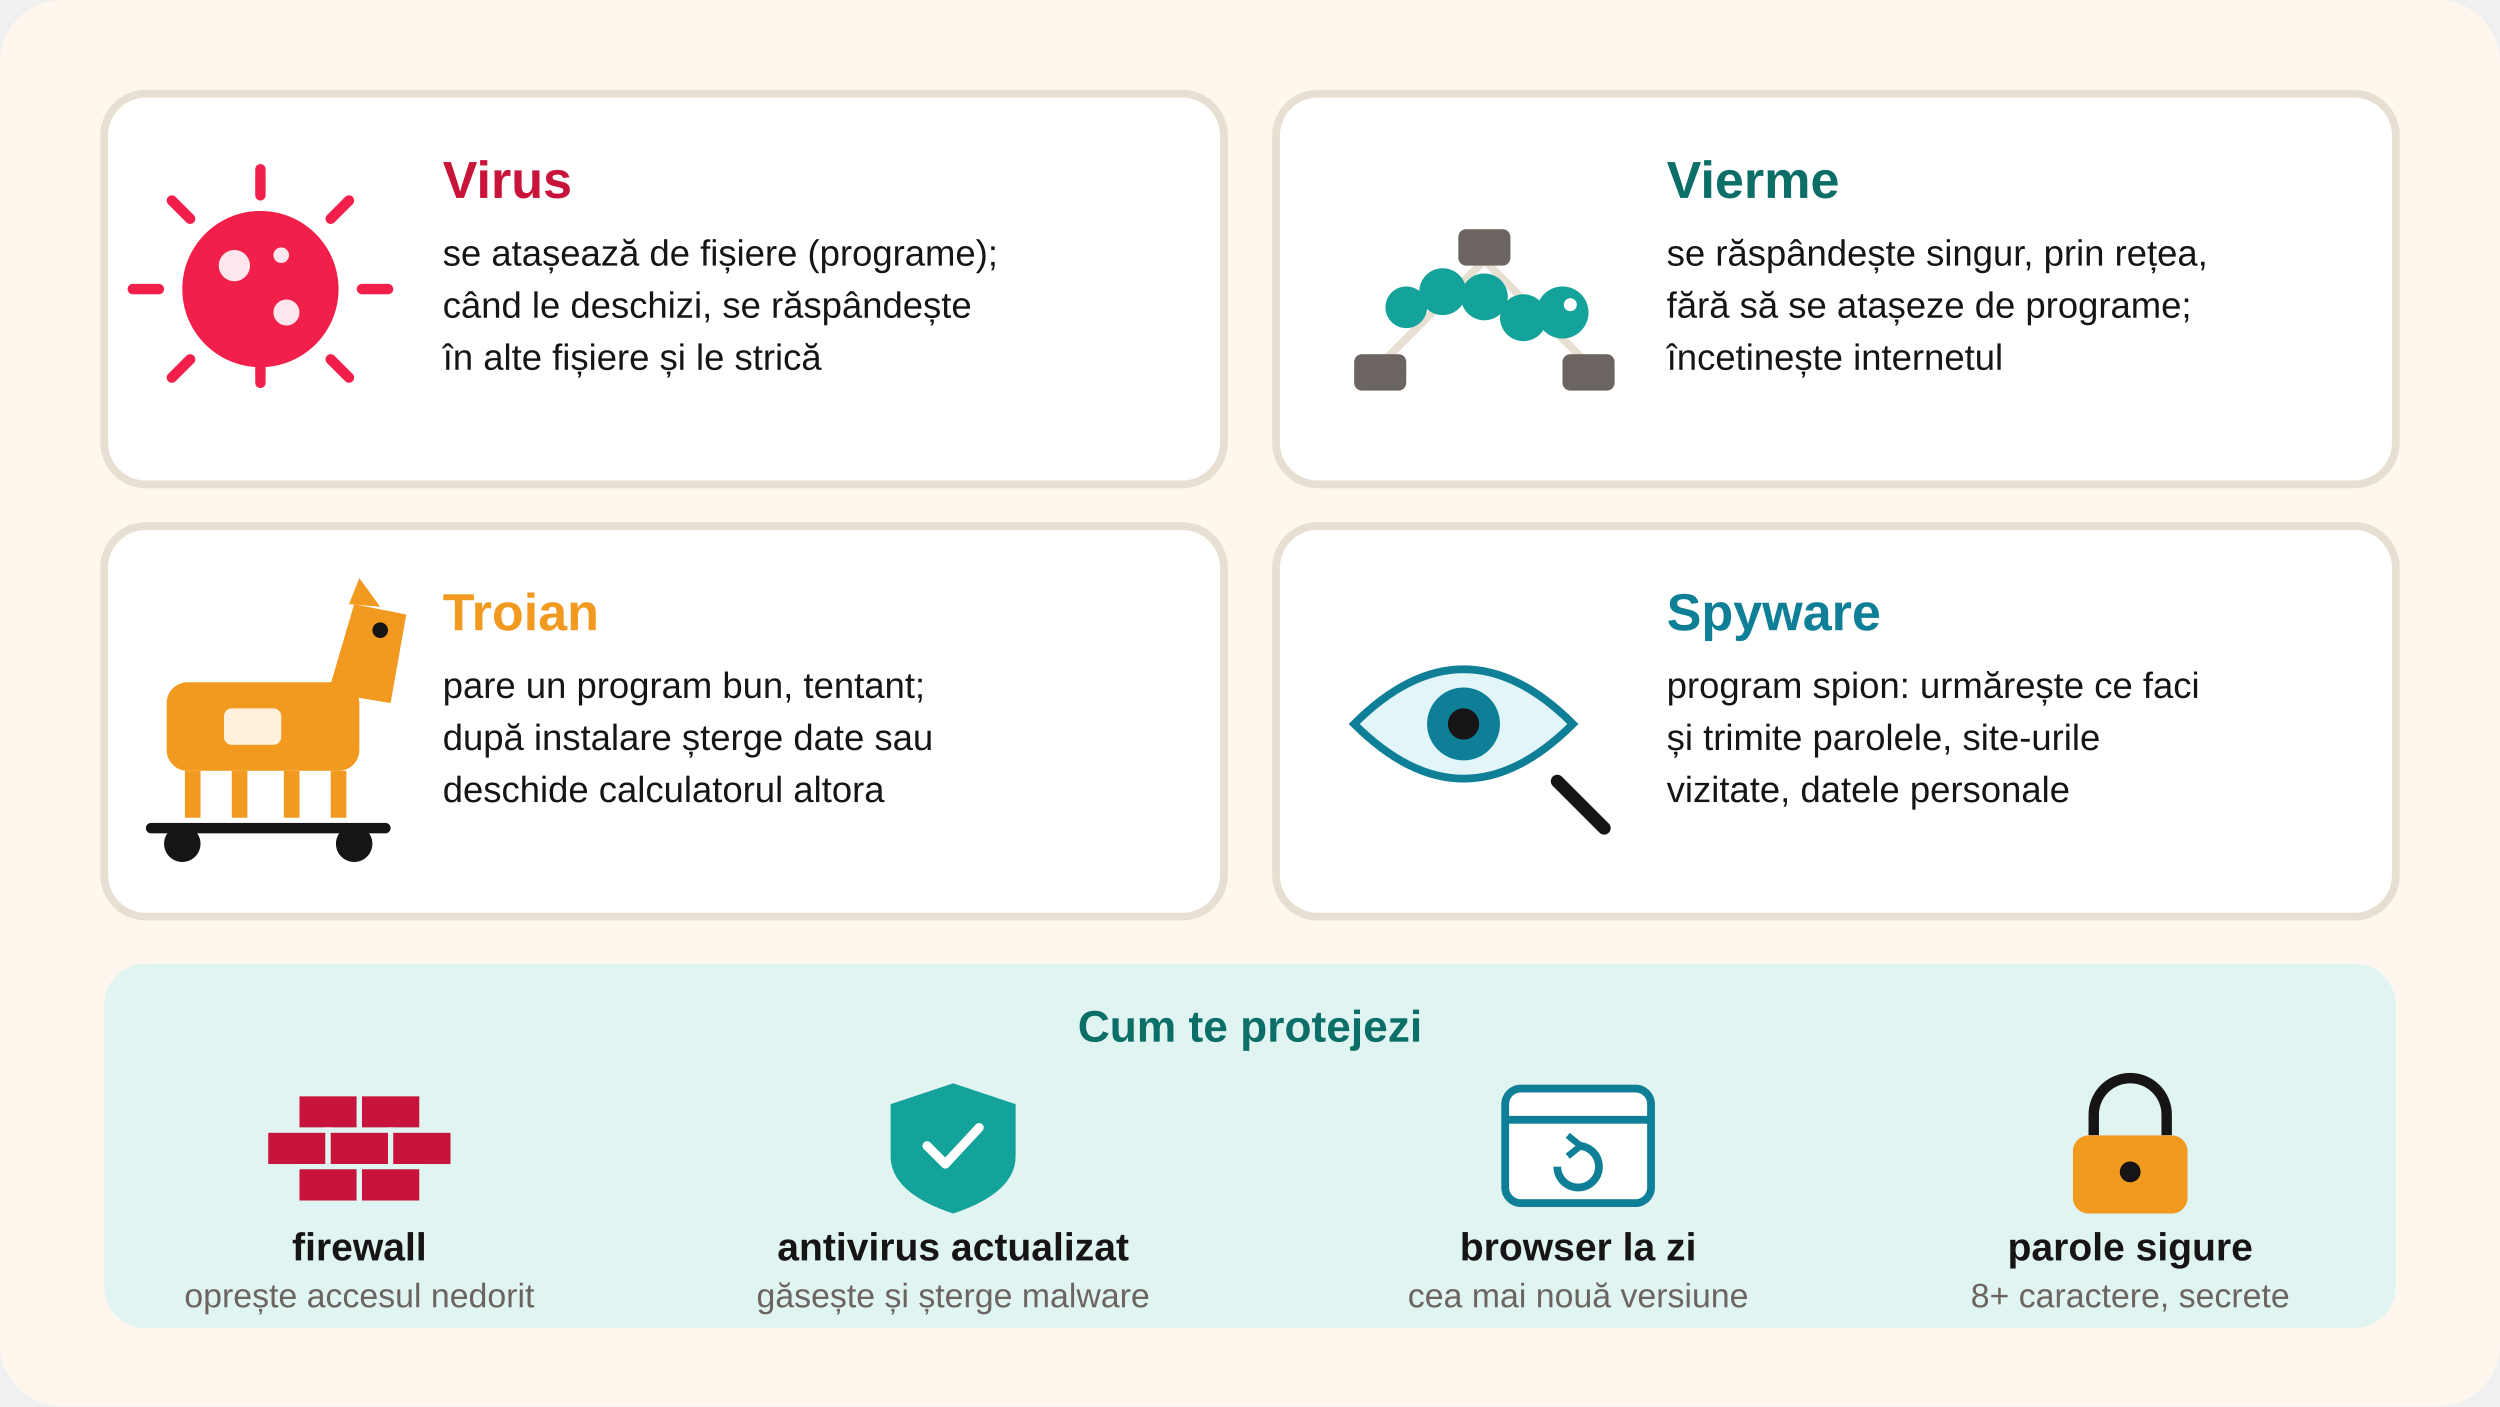
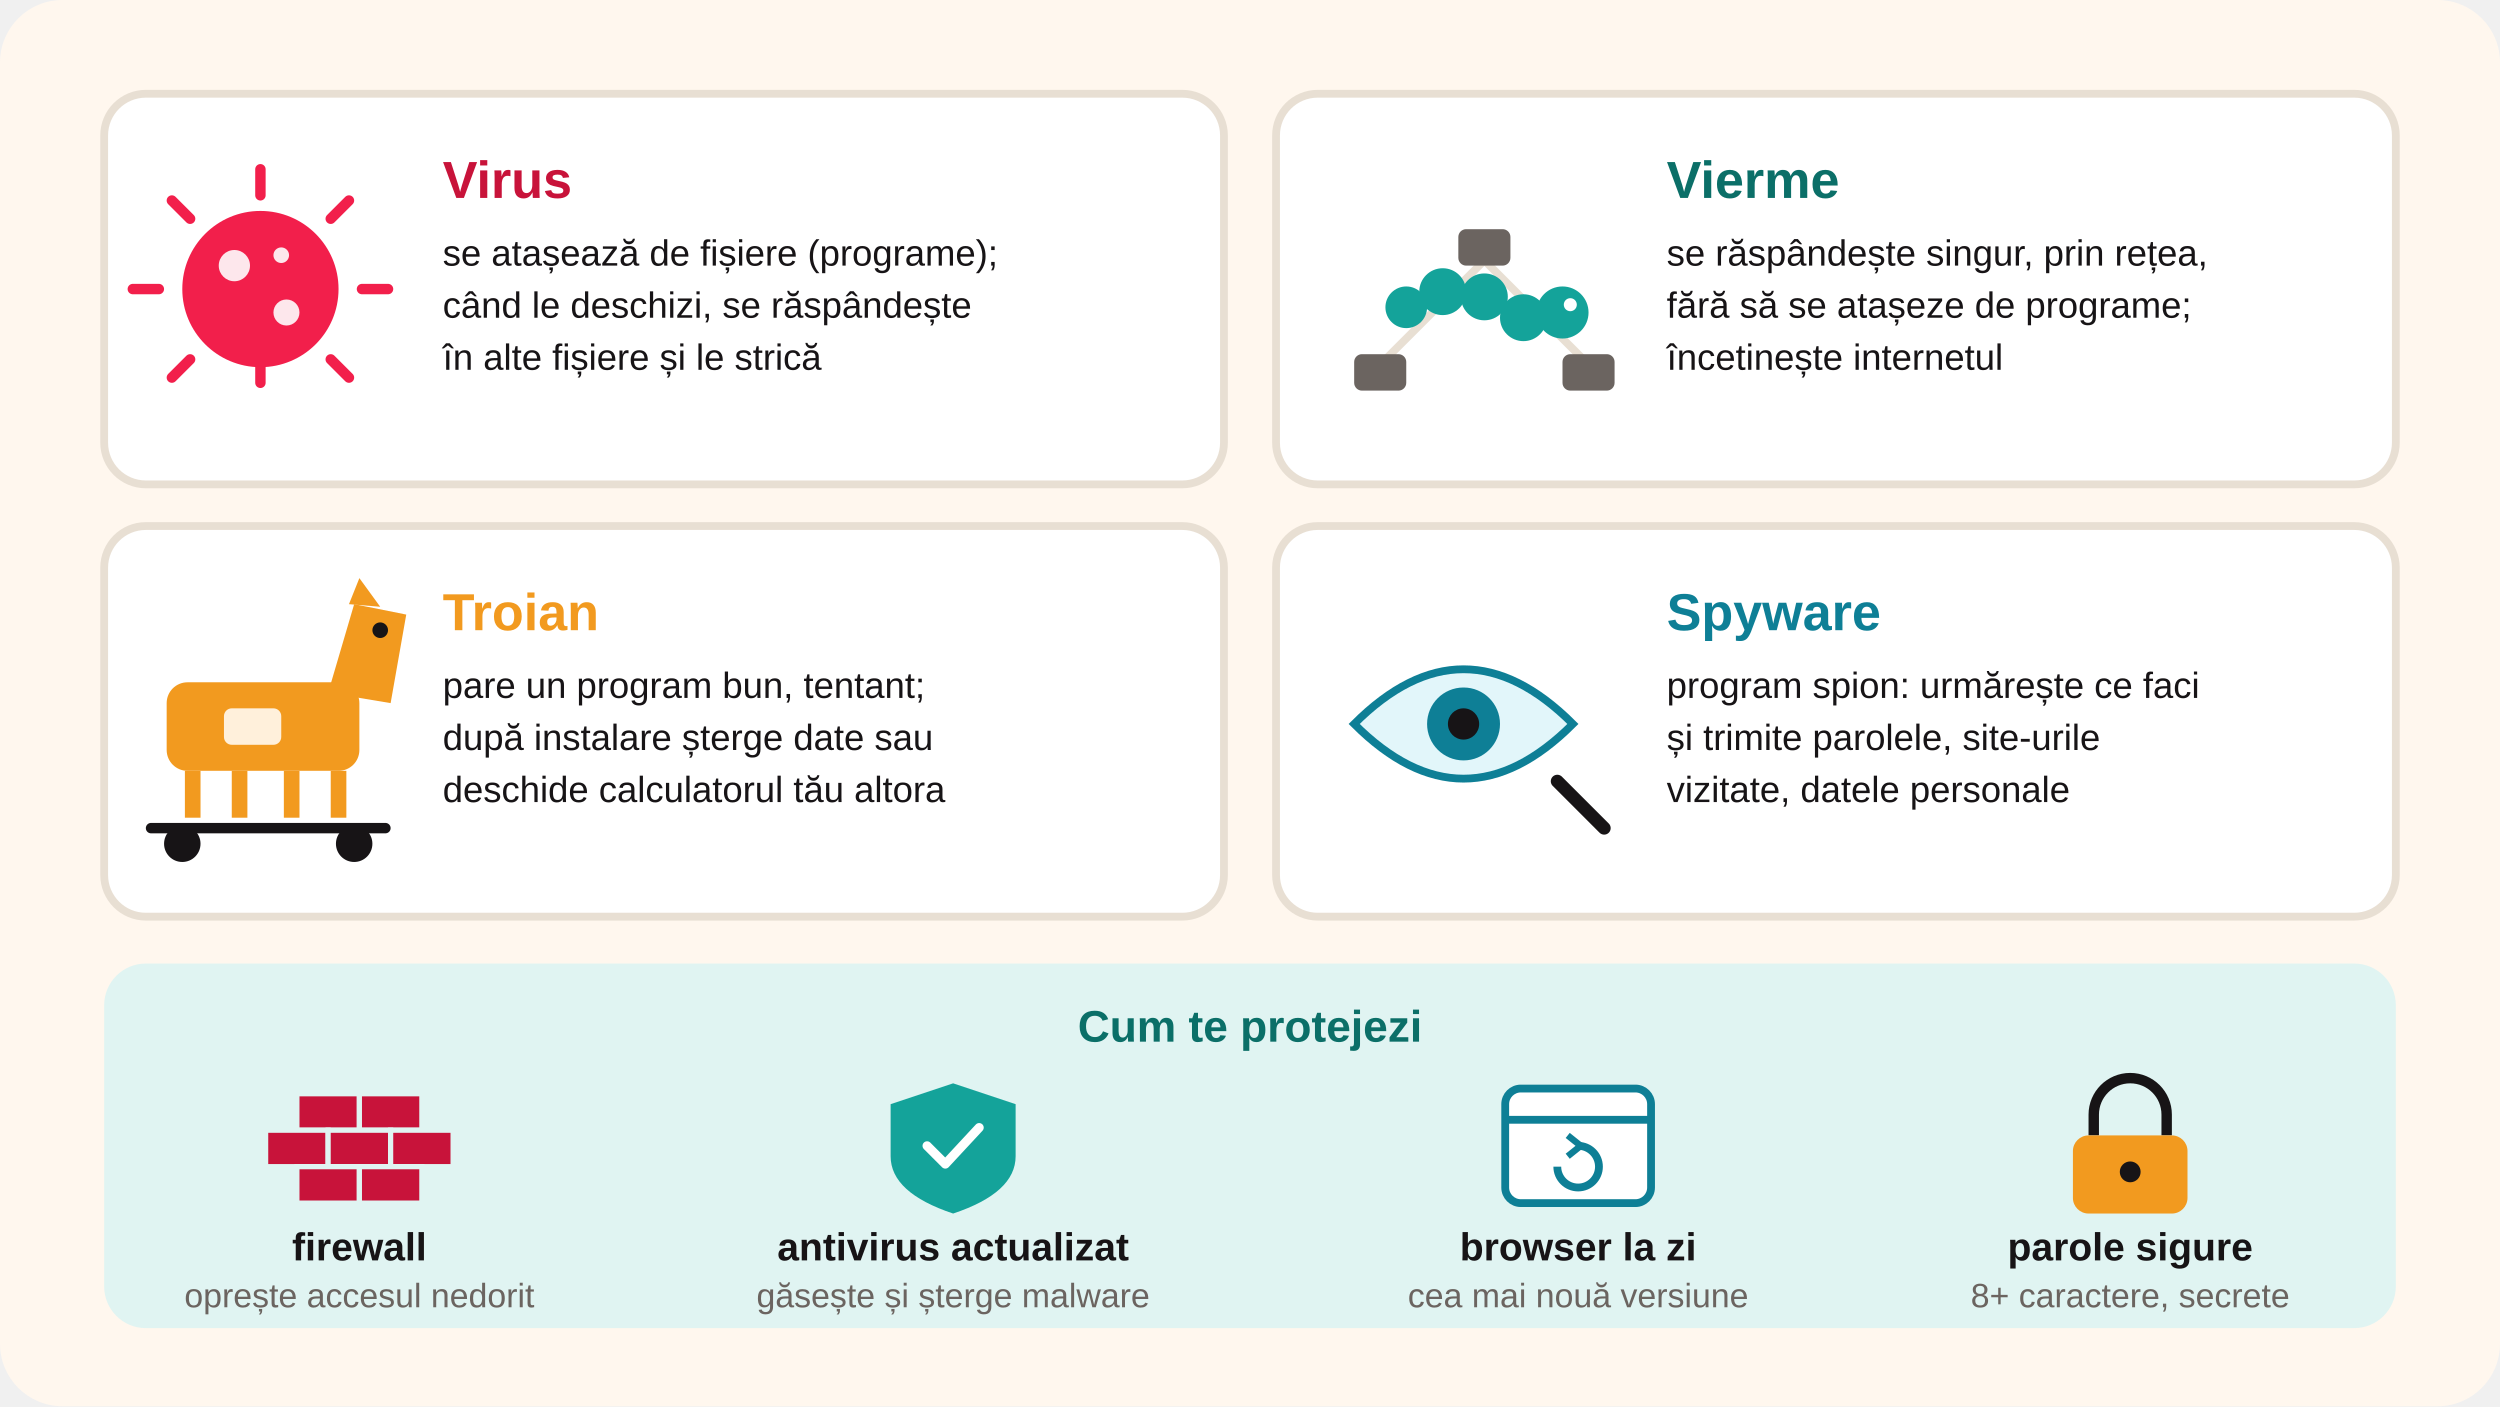
<svg xmlns="http://www.w3.org/2000/svg" viewBox="0 0 960 540" role="img" aria-labelledby="t">
  <rect width="960" height="540" rx="24" fill="#FFF7EE" />
  <g font-family="Montserrat, Arial, sans-serif" fill="#171416">
    <g fill="#FFFFFF" stroke="#E8DFD3" stroke-width="3">
      <rect x="40" y="36" width="430" height="150" rx="16" />
      <rect x="490" y="36" width="430" height="150" rx="16" />
      <rect x="40" y="202" width="430" height="150" rx="16" />
      <rect x="490" y="202" width="430" height="150" rx="16" />
    </g>
    <g stroke="#F21F4B" stroke-width="4" stroke-linecap="round">
      <path d="M100 75V65M100 147V137M61 111H51M149 111H139M73 84l-7-7M134 145l-7-7M73 138l-7 7M134 77l-7 7" />
    </g>
    <circle cx="100" cy="111" r="30" fill="#F21F4B" />
    <circle cx="90" cy="102" r="6" fill="#FDE7EC" />
    <circle cx="110" cy="120" r="5" fill="#FDE7EC" />
    <circle cx="108" cy="98" r="3" fill="#FDE7EC" />
    <text x="170" y="76" font-size="20" font-weight="800" fill="#C8133A">Virus</text>
    <text x="170" y="102" font-size="14">se atașează de fișiere (programe);</text>
    <text x="170" y="122" font-size="14">când le deschizi, se răspândește</text>
    <text x="170" y="142" font-size="14">în alte fișiere și le strică</text>
    <path d="M530 140L570 100L610 140" fill="none" stroke="#E8DFD3" stroke-width="3" />
    <rect x="520" y="136" width="20" height="14" rx="3" fill="#6B6460" />
    <rect x="560" y="88" width="20" height="14" rx="3" fill="#6B6460" />
    <rect x="600" y="136" width="20" height="14" rx="3" fill="#6B6460" />
    <g fill="#14A39A">
      <circle cx="540" cy="118" r="8" />
      <circle cx="554" cy="112" r="9" />
      <circle cx="570" cy="114" r="9" />
      <circle cx="585" cy="122" r="9" />
      <circle cx="600" cy="120" r="10" />
    </g>
    <circle cx="603" cy="117" r="2.5" fill="#FFFFFF" />
    <text x="640" y="76" font-size="20" font-weight="800" fill="#0B6F68">Vierme</text>
    <text x="640" y="102" font-size="14">se răspândește singur, prin rețea,</text>
    <text x="640" y="122" font-size="14">fără să se atașeze de programe;</text>
    <text x="640" y="142" font-size="14">încetinește internetul</text>
    <rect x="64" y="262" width="74" height="34" rx="8" fill="#F29A1F" />
    <path d="M126 266L136 232L156 236L150 270Z" fill="#F29A1F" />
    <path d="M134 232l4-10 8 11" fill="#F29A1F" />
    <circle cx="146" cy="242" r="3" fill="#171416" />
    <path d="M74 296v18M92 296v18M112 296v18M130 296v18" stroke="#F29A1F" stroke-width="6" />
    <path d="M58 318H148" stroke="#171416" stroke-width="4" stroke-linecap="round" />
    <circle cx="70" cy="324" r="7" fill="#171416" />
    <circle cx="136" cy="324" r="7" fill="#171416" />
    <rect x="86" y="272" width="22" height="14" rx="3" fill="#FFF0DB" />
    <text x="170" y="242" font-size="20" font-weight="800" fill="#F29A1F">Troian</text>
    <text x="170" y="268" font-size="14">pare un program bun, tentant;</text>
    <text x="170" y="288" font-size="14">după instalare șterge date sau</text>
-     <text x="170" y="308" font-size="14">deschide calculatorul altora</text>
+     <text x="170" y="308" font-size="14">deschide calculatorul tău altora</text>
    <path d="M520 278Q562 236 604 278Q562 320 520 278Z" fill="#E2F6FA" stroke="#0E7F96" stroke-width="3" />
    <circle cx="562" cy="278" r="14" fill="#0E7F96" />
    <circle cx="562" cy="278" r="6" fill="#171416" />
    <path d="M598 300l18 18" stroke="#171416" stroke-width="5" stroke-linecap="round" />
    <text x="640" y="242" font-size="20" font-weight="800" fill="#0E7F96">Spyware</text>
    <text x="640" y="268" font-size="14">program spion: urmărește ce faci</text>
    <text x="640" y="288" font-size="14">și trimite parolele, site-urile</text>
    <text x="640" y="308" font-size="14">vizitate, datele personale</text>
    <rect x="40" y="370" width="880" height="140" rx="16" fill="#E0F4F2" />
    <text x="480" y="400" text-anchor="middle" font-size="17" font-weight="800" fill="#0B6F68">Cum te protejezi</text>
    <g transform="translate(34 0)">
      <g fill="#C8133A" stroke="#E0F4F2" stroke-width="2">
        <rect x="80" y="420" width="24" height="14" />
        <rect x="104" y="420" width="24" height="14" />
        <rect x="68" y="434" width="24" height="14" />
        <rect x="92" y="434" width="24" height="14" />
        <rect x="116" y="434" width="24" height="14" />
        <rect x="80" y="448" width="24" height="14" />
        <rect x="104" y="448" width="24" height="14" />
      </g>
      <text x="104" y="484" text-anchor="middle" font-size="15" font-weight="800">firewall</text>
      <text x="104" y="502" text-anchor="middle" font-size="13" fill="#6B6460">oprește accesul nedorit</text>
    </g>
    <g transform="translate(36 0)">
      <path d="M330 416L354 424V444Q354 458 330 466Q306 458 306 444V424Z" fill="#14A39A" />
      <path d="M320 440l7 7 13-14" fill="none" stroke="#FFFFFF" stroke-width="3.5" stroke-linecap="round" stroke-linejoin="round" />
      <text x="330" y="484" text-anchor="middle" font-size="15" font-weight="800">antivirus actualizat</text>
      <text x="330" y="502" text-anchor="middle" font-size="13" fill="#6B6460">găsește și șterge malware</text>
    </g>
    <g transform="translate(-28 0)">
      <rect x="606" y="418" width="56" height="44" rx="6" fill="#FFFFFF" stroke="#0E7F96" stroke-width="3" />
      <path d="M606 430H662" stroke="#0E7F96" stroke-width="3" />
      <path d="M626 448a8 8 0 1 0 8-8" fill="none" stroke="#0E7F96" stroke-width="3" />
      <path d="M630 436l5 4-5 4" fill="none" stroke="#0E7F96" stroke-width="2.5" />
      <text x="634" y="484" text-anchor="middle" font-size="15" font-weight="800">browser la zi</text>
      <text x="634" y="502" text-anchor="middle" font-size="13" fill="#6B6460">cea mai nouă versiune</text>
    </g>
    <g transform="translate(-24 0)">
      <path d="M828 436v-8a14 14 0 0 1 28 0v8" fill="none" stroke="#171416" stroke-width="4" />
      <rect x="820" y="436" width="44" height="30" rx="6" fill="#F29A1F" />
      <circle cx="842" cy="450" r="4" fill="#171416" />
      <text x="842" y="484" text-anchor="middle" font-size="15" font-weight="800">parole sigure</text>
      <text x="842" y="502" text-anchor="middle" font-size="13" fill="#6B6460">8+ caractere, secrete</text>
    </g>
  </g>
</svg>
